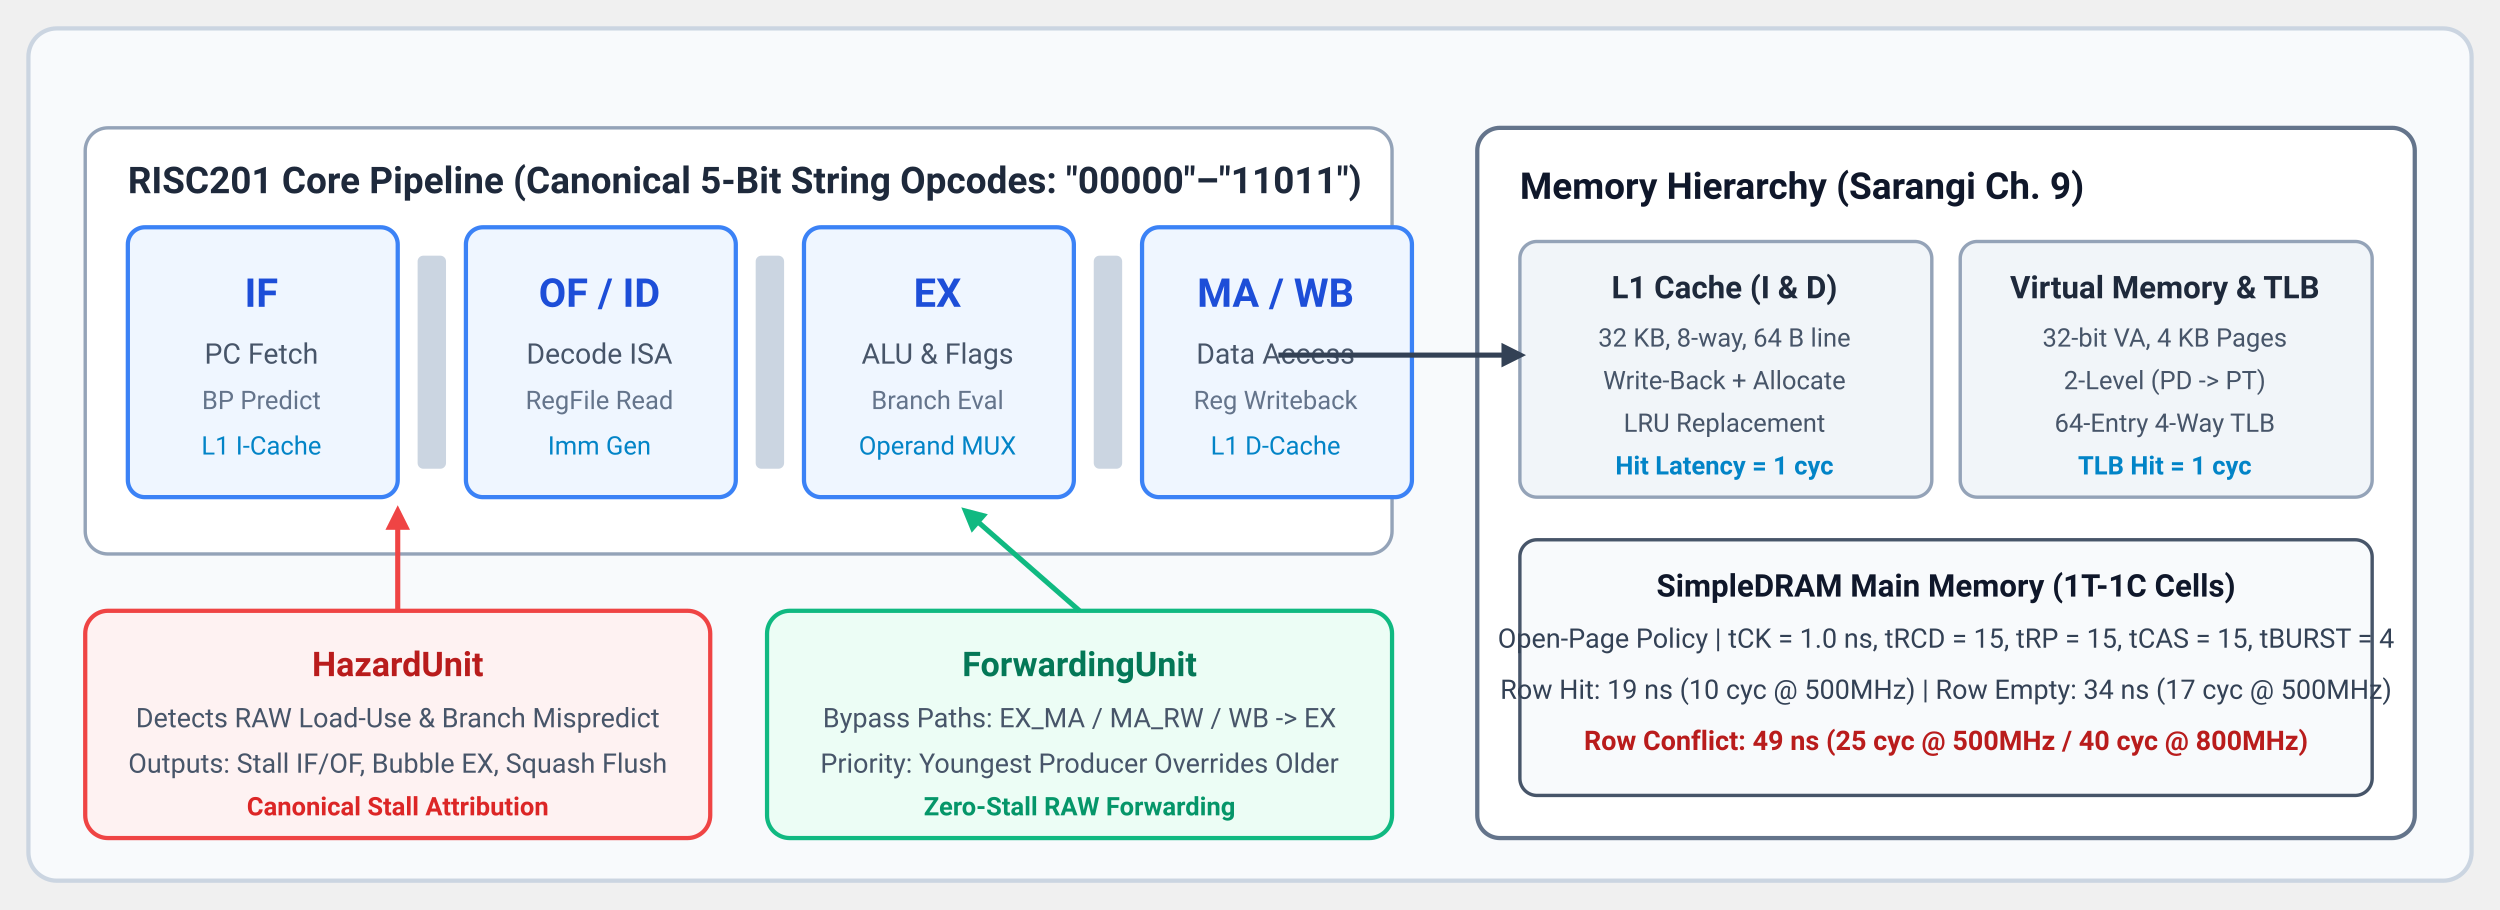
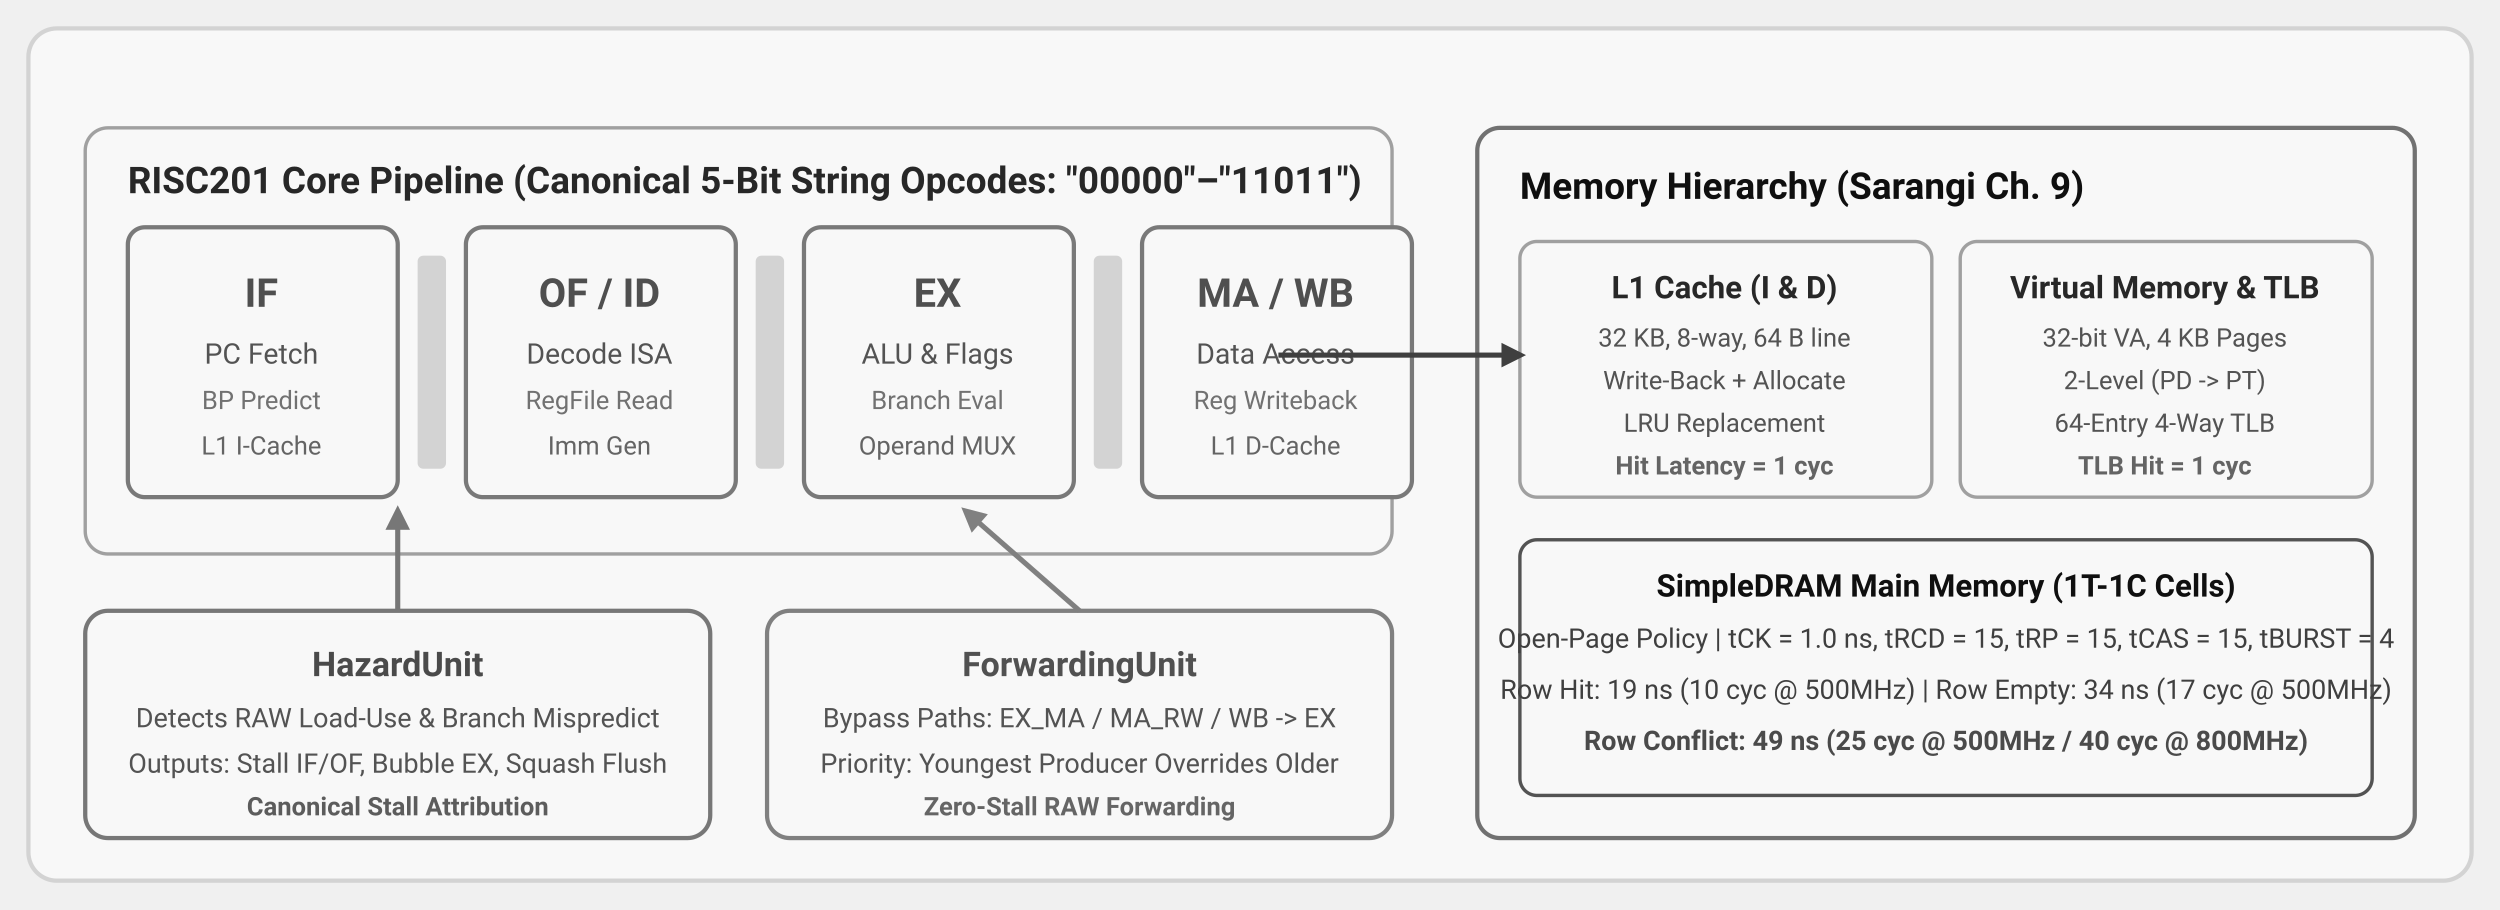
- <svg xmlns="http://www.w3.org/2000/svg" viewBox="0 0 880 320" width="100%" height="100%" style="background:#ffffff; font-family: -apple-system, BlinkMacSystemFont, 'Segoe UI', Roboto, Helvetica, Arial, sans-serif;">
+ <svg xmlns="http://www.w3.org/2000/svg" viewBox="0 0 880 320" width="100%" height="100%" style="background:#f8f8f8; font-family: -apple-system, BlinkMacSystemFont, 'Segoe UI', Roboto, Helvetica, Arial, sans-serif;">
  <defs>
    <linearGradient id="gradCore" x1="0%" y1="0%" x2="100%" y2="100%">
-       <stop offset="0%" stop-color="#1e3a8a" />
-       <stop offset="100%" stop-color="#3b82f6" />
+       <stop offset="0%" stop-color="#3a3a3a" />
+       <stop offset="100%" stop-color="#797979" />
    </linearGradient>
    <linearGradient id="gradHazard" x1="0%" y1="0%" x2="100%" y2="100%">
-       <stop offset="0%" stop-color="#b91c1c" />
-       <stop offset="100%" stop-color="#ef4444" />
+       <stop offset="0%" stop-color="#4a4a4a" />
+       <stop offset="100%" stop-color="#777777" />
    </linearGradient>
    <linearGradient id="gradFwd" x1="0%" y1="0%" x2="100%" y2="100%">
-       <stop offset="0%" stop-color="#047857" />
-       <stop offset="100%" stop-color="#10b981" />
+       <stop offset="0%" stop-color="#515151" />
+       <stop offset="100%" stop-color="#808080" />
    </linearGradient>
    <linearGradient id="gradMem" x1="0%" y1="0%" x2="100%" y2="100%">
-       <stop offset="0%" stop-color="#475569" />
-       <stop offset="100%" stop-color="#64748b" />
+       <stop offset="0%" stop-color="#535353" />
+       <stop offset="100%" stop-color="#717171" />
    </linearGradient>
    <marker id="arrow" viewBox="0 0 10 10" refX="6" refY="5" markerWidth="6" markerHeight="6" orient="auto-start-reverse">
-       <path d="M 0 1 L 8 5 L 0 9 z" fill="#334155" />
+       <path d="M 0 1 L 8 5 L 0 9 z" fill="#3f3f3f" />
    </marker>
    <marker id="arrowRed" viewBox="0 0 10 10" refX="6" refY="5" markerWidth="6" markerHeight="6" orient="auto-start-reverse">
-       <path d="M 0 1 L 8 5 L 0 9 z" fill="#ef4444" />
+       <path d="M 0 1 L 8 5 L 0 9 z" fill="#777777" />
    </marker>
    <marker id="arrowGreen" viewBox="0 0 10 10" refX="6" refY="5" markerWidth="6" markerHeight="6" orient="auto-start-reverse">
-       <path d="M 0 1 L 8 5 L 0 9 z" fill="#10b981" />
+       <path d="M 0 1 L 8 5 L 0 9 z" fill="#808080" />
    </marker>
  </defs>
-   <rect x="10" y="10" width="860" height="300" rx="10" fill="#f8fafc" stroke="#cbd5e1" stroke-width="1.5" />
-   <rect x="30" y="45" width="460" height="150" rx="8" fill="#ffffff" stroke="#94a3b8" stroke-width="1.2" />
-   <text x="45" y="68" font-size="13" font-weight="700" fill="#1e293b">RISC201 Core Pipeline (Canonical 5-Bit String Opcodes: "00000"–"11011")</text>
+   <rect x="10" y="10" width="860" height="300" rx="10" fill="#f8f8f8" stroke="#d3d3d3" stroke-width="1.5" />
+   <rect x="30" y="45" width="460" height="150" rx="8" fill="#f8f8f8" stroke="#a0a0a0" stroke-width="1.2" />
+   <text x="45" y="68" font-size="13" font-weight="700" fill="#272727">RISC201 Core Pipeline (Canonical 5-Bit String Opcodes: "00000"–"11011")</text>
  <g transform="translate(45, 80)">
-     <rect x="0" y="0" width="95" height="95" rx="6" fill="#eff6ff" stroke="#3b82f6" stroke-width="1.5" />
-     <text x="47" y="28" font-size="14" font-weight="bold" fill="#1d4ed8" text-anchor="middle">IF</text>
-     <text x="47" y="48" font-size="10" fill="#475569" text-anchor="middle">PC Fetch</text>
-     <text x="47" y="64" font-size="9" fill="#64748b" text-anchor="middle">BP Predict</text>
-     <text x="47" y="80" font-size="9" fill="#0284c7" text-anchor="middle">L1 I-Cache</text>
-     <rect x="102" y="10" width="10" height="75" rx="2" fill="#cbd5e1" />
-     <rect x="119" y="0" width="95" height="95" rx="6" fill="#eff6ff" stroke="#3b82f6" stroke-width="1.5" />
-     <text x="166" y="28" font-size="14" font-weight="bold" fill="#1d4ed8" text-anchor="middle">OF / ID</text>
-     <text x="166" y="48" font-size="10" fill="#475569" text-anchor="middle">Decode ISA</text>
-     <text x="166" y="64" font-size="9" fill="#64748b" text-anchor="middle">RegFile Read</text>
-     <text x="166" y="80" font-size="9" fill="#0284c7" text-anchor="middle">Imm Gen</text>
-     <rect x="221" y="10" width="10" height="75" rx="2" fill="#cbd5e1" />
-     <rect x="238" y="0" width="95" height="95" rx="6" fill="#eff6ff" stroke="#3b82f6" stroke-width="1.5" />
-     <text x="285" y="28" font-size="14" font-weight="bold" fill="#1d4ed8" text-anchor="middle">EX</text>
-     <text x="285" y="48" font-size="10" fill="#475569" text-anchor="middle">ALU &amp; Flags</text>
-     <text x="285" y="64" font-size="9" fill="#64748b" text-anchor="middle">Branch Eval</text>
-     <text x="285" y="80" font-size="9" fill="#0284c7" text-anchor="middle">Operand MUX</text>
-     <rect x="340" y="10" width="10" height="75" rx="2" fill="#cbd5e1" />
-     <rect x="357" y="0" width="95" height="95" rx="6" fill="#eff6ff" stroke="#3b82f6" stroke-width="1.5" />
-     <text x="404" y="28" font-size="14" font-weight="bold" fill="#1d4ed8" text-anchor="middle">MA / WB</text>
-     <text x="404" y="48" font-size="10" fill="#475569" text-anchor="middle">Data Access</text>
-     <text x="404" y="64" font-size="9" fill="#64748b" text-anchor="middle">Reg Writeback</text>
-     <text x="404" y="80" font-size="9" fill="#0284c7" text-anchor="middle">L1 D-Cache</text>
+     <rect x="0" y="0" width="95" height="95" rx="6" fill="#f8f8f8" stroke="#797979" stroke-width="1.5" />
+     <text x="47" y="28" font-size="14" font-weight="bold" fill="#4f4f4f" text-anchor="middle">IF</text>
+     <text x="47" y="48" font-size="10" fill="#535353" text-anchor="middle">PC Fetch</text>
+     <text x="47" y="64" font-size="9" fill="#717171" text-anchor="middle">BP Predict</text>
+     <text x="47" y="80" font-size="9" fill="#646464" text-anchor="middle">L1 I-Cache</text>
+     <rect x="102" y="10" width="10" height="75" rx="2" fill="#d3d3d3" />
+     <rect x="119" y="0" width="95" height="95" rx="6" fill="#f8f8f8" stroke="#797979" stroke-width="1.5" />
+     <text x="166" y="28" font-size="14" font-weight="bold" fill="#4f4f4f" text-anchor="middle">OF / ID</text>
+     <text x="166" y="48" font-size="10" fill="#535353" text-anchor="middle">Decode ISA</text>
+     <text x="166" y="64" font-size="9" fill="#717171" text-anchor="middle">RegFile Read</text>
+     <text x="166" y="80" font-size="9" fill="#646464" text-anchor="middle">Imm Gen</text>
+     <rect x="221" y="10" width="10" height="75" rx="2" fill="#d3d3d3" />
+     <rect x="238" y="0" width="95" height="95" rx="6" fill="#f8f8f8" stroke="#797979" stroke-width="1.5" />
+     <text x="285" y="28" font-size="14" font-weight="bold" fill="#4f4f4f" text-anchor="middle">EX</text>
+     <text x="285" y="48" font-size="10" fill="#535353" text-anchor="middle">ALU &amp; Flags</text>
+     <text x="285" y="64" font-size="9" fill="#717171" text-anchor="middle">Branch Eval</text>
+     <text x="285" y="80" font-size="9" fill="#646464" text-anchor="middle">Operand MUX</text>
+     <rect x="340" y="10" width="10" height="75" rx="2" fill="#d3d3d3" />
+     <rect x="357" y="0" width="95" height="95" rx="6" fill="#f8f8f8" stroke="#797979" stroke-width="1.5" />
+     <text x="404" y="28" font-size="14" font-weight="bold" fill="#4f4f4f" text-anchor="middle">MA / WB</text>
+     <text x="404" y="48" font-size="10" fill="#535353" text-anchor="middle">Data Access</text>
+     <text x="404" y="64" font-size="9" fill="#717171" text-anchor="middle">Reg Writeback</text>
+     <text x="404" y="80" font-size="9" fill="#646464" text-anchor="middle">L1 D-Cache</text>
  </g>
-   <rect x="30" y="215" width="220" height="80" rx="8" fill="#fef2f2" stroke="#ef4444" stroke-width="1.5" />
-   <text x="140" y="238" font-size="12" font-weight="bold" fill="#b91c1c" text-anchor="middle">HazardUnit</text>
-   <text x="140" y="256" font-size="9.5" fill="#475569" text-anchor="middle">Detects RAW Load-Use &amp; Branch Mispredict</text>
-   <text x="140" y="272" font-size="9.5" fill="#475569" text-anchor="middle">Outputs: Stall IF/OF, Bubble EX, Squash Flush</text>
-   <text x="140" y="287" font-size="9" font-weight="600" fill="#dc2626" text-anchor="middle">Canonical Stall Attribution</text>
-   <rect x="270" y="215" width="220" height="80" rx="8" fill="#ecfdf5" stroke="#10b981" stroke-width="1.5" />
-   <text x="380" y="238" font-size="12" font-weight="bold" fill="#047857" text-anchor="middle">ForwardingUnit</text>
-   <text x="380" y="256" font-size="9.5" fill="#475569" text-anchor="middle">Bypass Paths: EX_MA / MA_RW / WB -&gt; EX</text>
-   <text x="380" y="272" font-size="9.5" fill="#475569" text-anchor="middle">Priority: Youngest Producer Overrides Older</text>
-   <text x="380" y="287" font-size="9" font-weight="600" fill="#059669" text-anchor="middle">Zero-Stall RAW Forwarding</text>
-   <rect x="520" y="45" width="330" height="250" rx="8" fill="#ffffff" stroke="#64748b" stroke-width="1.5" />
-   <text x="535" y="70" font-size="13" font-weight="700" fill="#0f172a">Memory Hierarchy (Sarangi Ch. 9)</text>
-   <rect x="535" y="85" width="145" height="90" rx="6" fill="#f1f5f9" stroke="#94a3b8" stroke-width="1.2" />
-   <text x="607" y="105" font-size="11" font-weight="bold" fill="#1e293b" text-anchor="middle">L1 Cache (I &amp; D)</text>
-   <text x="607" y="122" font-size="9" fill="#475569" text-anchor="middle">32 KB, 8-way, 64 B line</text>
-   <text x="607" y="137" font-size="9" fill="#475569" text-anchor="middle">Write-Back + Allocate</text>
-   <text x="607" y="152" font-size="9" fill="#475569" text-anchor="middle">LRU Replacement</text>
-   <text x="607" y="167" font-size="9" font-weight="bold" fill="#0284c7" text-anchor="middle">Hit Latency = 1 cyc</text>
-   <rect x="690" y="85" width="145" height="90" rx="6" fill="#f1f5f9" stroke="#94a3b8" stroke-width="1.2" />
-   <text x="762" y="105" font-size="11" font-weight="bold" fill="#1e293b" text-anchor="middle">Virtual Memory &amp; TLB</text>
-   <text x="762" y="122" font-size="9" fill="#475569" text-anchor="middle">32-bit VA, 4 KB Pages</text>
-   <text x="762" y="137" font-size="9" fill="#475569" text-anchor="middle">2-Level (PD -&gt; PT)</text>
-   <text x="762" y="152" font-size="9" fill="#475569" text-anchor="middle">64-Entry 4-Way TLB</text>
-   <text x="762" y="167" font-size="9" font-weight="bold" fill="#0284c7" text-anchor="middle">TLB Hit = 1 cyc</text>
-   <rect x="535" y="190" width="300" height="90" rx="6" fill="#f8fafc" stroke="#475569" stroke-width="1.2" />
-   <text x="685" y="210" font-size="11" font-weight="bold" fill="#0f172a" text-anchor="middle">SimpleDRAM Main Memory (1T-1C Cells)</text>
-   <text x="685" y="228" font-size="9.5" fill="#334155" text-anchor="middle">Open-Page Policy | tCK = 1.0 ns, tRCD = 15, tRP = 15, tCAS = 15, tBURST = 4</text>
-   <text x="685" y="246" font-size="9.5" fill="#334155" text-anchor="middle">Row Hit: 19 ns (10 cyc @ 500MHz) | Row Empty: 34 ns (17 cyc @ 500MHz)</text>
-   <text x="685" y="264" font-size="9.5" font-weight="600" fill="#b91c1c" text-anchor="middle">Row Conflict: 49 ns (25 cyc @ 500MHz / 40 cyc @ 800MHz)</text>
-   <path d="M 140 215 L 140 180" stroke="#ef4444" stroke-width="1.8" marker-end="url(#arrowRed)" />
-   <path d="M 380 215 L 340 180" stroke="#10b981" stroke-width="1.8" marker-end="url(#arrowGreen)" />
-   <path d="M 450 125 L 535 125" stroke="#334155" stroke-width="1.8" marker-end="url(#arrow)" />
+   <rect x="30" y="215" width="220" height="80" rx="8" fill="#f8f8f8" stroke="#777777" stroke-width="1.5" />
+   <text x="140" y="238" font-size="12" font-weight="bold" fill="#4a4a4a" text-anchor="middle">HazardUnit</text>
+   <text x="140" y="256" font-size="9.5" fill="#535353" text-anchor="middle">Detects RAW Load-Use &amp; Branch Mispredict</text>
+   <text x="140" y="272" font-size="9.5" fill="#535353" text-anchor="middle">Outputs: Stall IF/OF, Bubble EX, Squash Flush</text>
+   <text x="140" y="287" font-size="9" font-weight="600" fill="#5c5c5c" text-anchor="middle">Canonical Stall Attribution</text>
+   <rect x="270" y="215" width="220" height="80" rx="8" fill="#f8f8f8" stroke="#808080" stroke-width="1.5" />
+   <text x="380" y="238" font-size="12" font-weight="bold" fill="#515151" text-anchor="middle">ForwardingUnit</text>
+   <text x="380" y="256" font-size="9.5" fill="#535353" text-anchor="middle">Bypass Paths: EX_MA / MA_RW / WB -&gt; EX</text>
+   <text x="380" y="272" font-size="9.5" fill="#535353" text-anchor="middle">Priority: Youngest Producer Overrides Older</text>
+   <text x="380" y="287" font-size="9" font-weight="600" fill="#656565" text-anchor="middle">Zero-Stall RAW Forwarding</text>
+   <rect x="520" y="45" width="330" height="250" rx="8" fill="#f8f8f8" stroke="#717171" stroke-width="1.5" />
+   <text x="535" y="70" font-size="13" font-weight="700" fill="#0f0f0f">Memory Hierarchy (Sarangi Ch. 9)</text>
+   <rect x="535" y="85" width="145" height="90" rx="6" fill="#f8f8f8" stroke="#a0a0a0" stroke-width="1.2" />
+   <text x="607" y="105" font-size="11" font-weight="bold" fill="#272727" text-anchor="middle">L1 Cache (I &amp; D)</text>
+   <text x="607" y="122" font-size="9" fill="#535353" text-anchor="middle">32 KB, 8-way, 64 B line</text>
+   <text x="607" y="137" font-size="9" fill="#535353" text-anchor="middle">Write-Back + Allocate</text>
+   <text x="607" y="152" font-size="9" fill="#535353" text-anchor="middle">LRU Replacement</text>
+   <text x="607" y="167" font-size="9" font-weight="bold" fill="#646464" text-anchor="middle">Hit Latency = 1 cyc</text>
+   <rect x="690" y="85" width="145" height="90" rx="6" fill="#f8f8f8" stroke="#a0a0a0" stroke-width="1.2" />
+   <text x="762" y="105" font-size="11" font-weight="bold" fill="#272727" text-anchor="middle">Virtual Memory &amp; TLB</text>
+   <text x="762" y="122" font-size="9" fill="#535353" text-anchor="middle">32-bit VA, 4 KB Pages</text>
+   <text x="762" y="137" font-size="9" fill="#535353" text-anchor="middle">2-Level (PD -&gt; PT)</text>
+   <text x="762" y="152" font-size="9" fill="#535353" text-anchor="middle">64-Entry 4-Way TLB</text>
+   <text x="762" y="167" font-size="9" font-weight="bold" fill="#646464" text-anchor="middle">TLB Hit = 1 cyc</text>
+   <rect x="535" y="190" width="300" height="90" rx="6" fill="#f8f8f8" stroke="#535353" stroke-width="1.2" />
+   <text x="685" y="210" font-size="11" font-weight="bold" fill="#0f0f0f" text-anchor="middle">SimpleDRAM Main Memory (1T-1C Cells)</text>
+   <text x="685" y="228" font-size="9.5" fill="#3f3f3f" text-anchor="middle">Open-Page Policy | tCK = 1.0 ns, tRCD = 15, tRP = 15, tCAS = 15, tBURST = 4</text>
+   <text x="685" y="246" font-size="9.5" fill="#3f3f3f" text-anchor="middle">Row Hit: 19 ns (10 cyc @ 500MHz) | Row Empty: 34 ns (17 cyc @ 500MHz)</text>
+   <text x="685" y="264" font-size="9.5" font-weight="600" fill="#4a4a4a" text-anchor="middle">Row Conflict: 49 ns (25 cyc @ 500MHz / 40 cyc @ 800MHz)</text>
+   <path d="M 140 215 L 140 180" stroke="#777777" stroke-width="1.8" marker-end="url(#arrowRed)" />
+   <path d="M 380 215 L 340 180" stroke="#808080" stroke-width="1.8" marker-end="url(#arrowGreen)" />
+   <path d="M 450 125 L 535 125" stroke="#3f3f3f" stroke-width="1.8" marker-end="url(#arrow)" />
</svg>
